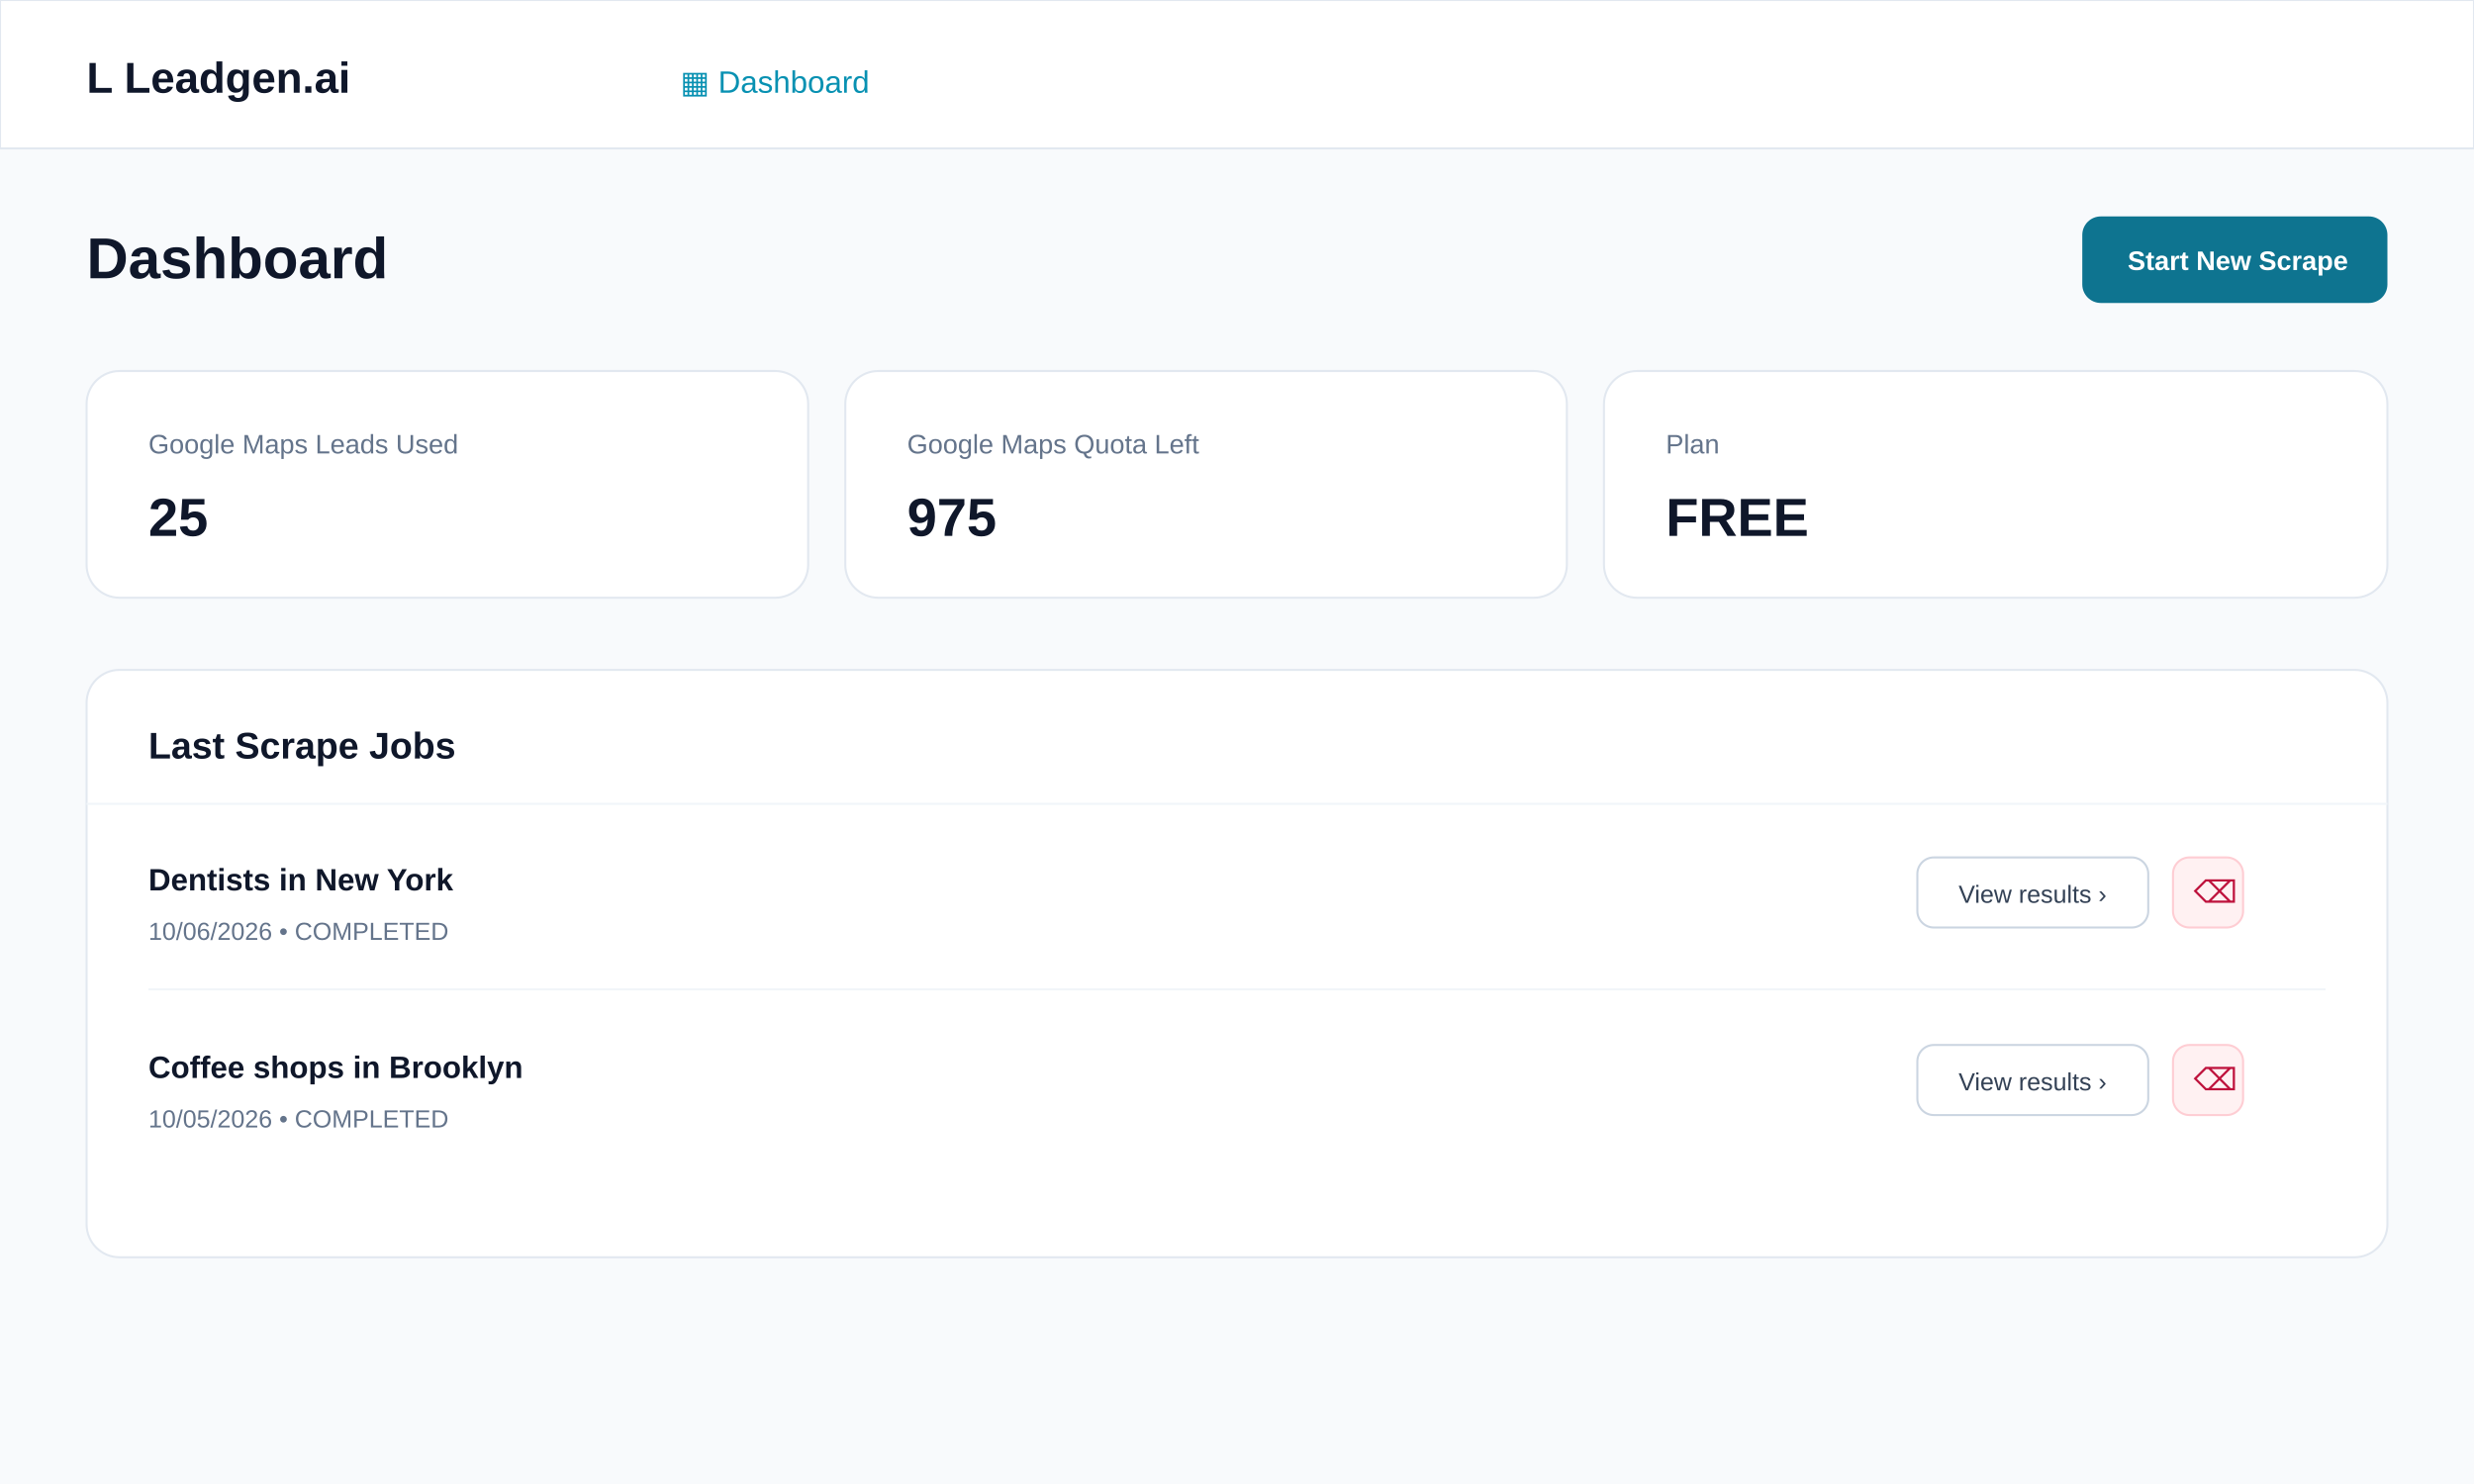
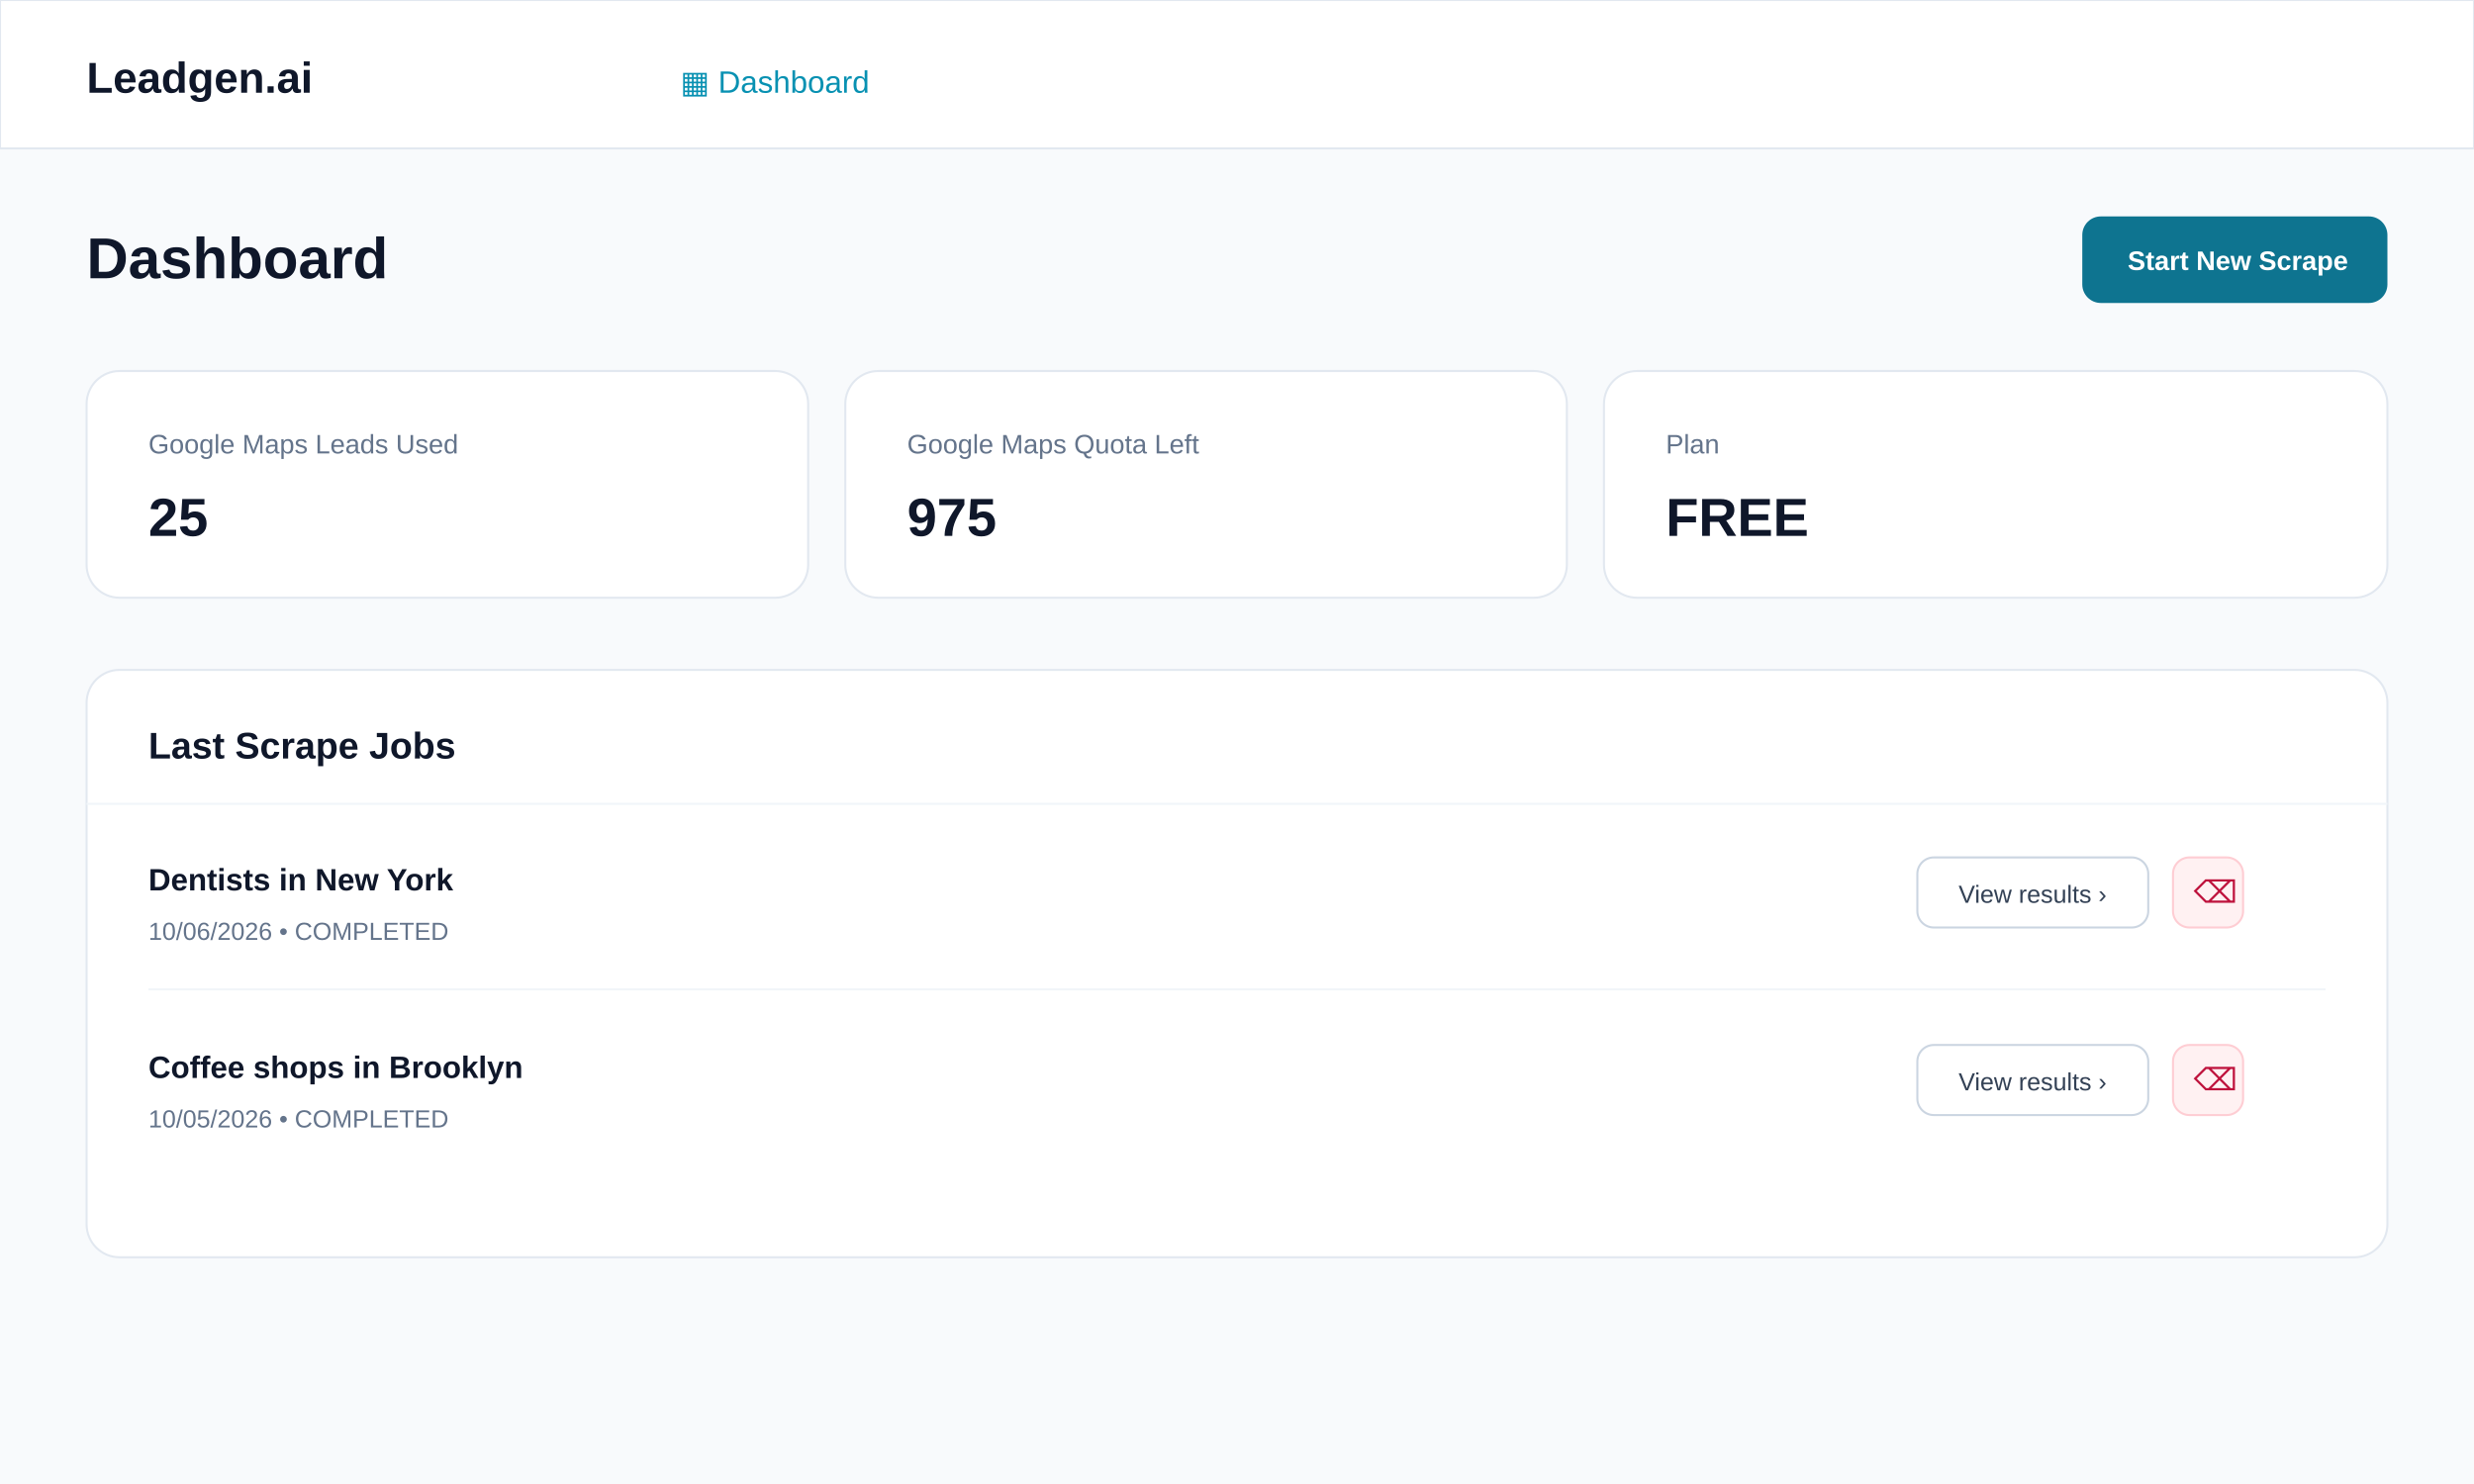
<svg xmlns="http://www.w3.org/2000/svg" width="1200" height="720" viewBox="0 0 1200 720" role="img" aria-labelledby="title desc">
  <rect width="1200" height="720" fill="#f8fafc" />
  <rect width="1200" height="72" fill="#fff" stroke="#e2e8f0" />
-   <text x="42" y="45" font-family="Arial" font-size="21" font-weight="700" fill="#0f172a">L  Leadgen.ai</text>
+   <text x="42" y="45" font-family="Arial" font-size="21" font-weight="700" fill="#0f172a">Leadgen.ai</text>
  <text x="330" y="45" font-family="Arial" font-size="15" fill="#0891b2">▦  Dashboard</text>
  <text x="42" y="135" font-family="Arial" font-size="28" font-weight="700" fill="#0f172a">Dashboard</text>
  <rect x="1010" y="105" width="148" height="42" rx="9" fill="#0e7490" />
  <text x="1032" y="131" font-family="Arial" font-size="13" font-weight="700" fill="#fff">Start New Scrape</text>
  <rect x="42" y="180" width="350" height="110" rx="16" fill="#fff" stroke="#e2e8f0" />
  <rect x="410" y="180" width="350" height="110" rx="16" fill="#fff" stroke="#e2e8f0" />
  <rect x="778" y="180" width="380" height="110" rx="16" fill="#fff" stroke="#e2e8f0" />
  <text x="72" y="220" font-family="Arial" font-size="13" fill="#64748b">Google Maps Leads Used</text>
  <text x="72" y="260" font-family="Arial" font-size="26" font-weight="700" fill="#0f172a">25</text>
  <text x="440" y="220" font-family="Arial" font-size="13" fill="#64748b">Google Maps Quota Left</text>
  <text x="440" y="260" font-family="Arial" font-size="26" font-weight="700" fill="#0f172a">975</text>
  <text x="808" y="220" font-family="Arial" font-size="13" fill="#64748b">Plan</text>
  <text x="808" y="260" font-family="Arial" font-size="26" font-weight="700" fill="#0f172a">FREE</text>
  <rect x="42" y="325" width="1116" height="285" rx="16" fill="#fff" stroke="#e2e8f0" />
  <text x="72" y="368" font-family="Arial" font-size="18" font-weight="700" fill="#0f172a">Last Scrape Jobs</text>
  <line x1="42" y1="390" x2="1158" y2="390" stroke="#f1f5f9" />
  <text x="72" y="432" font-family="Arial" font-size="15" font-weight="700" fill="#0f172a">Dentists in New York</text>
  <text x="72" y="456" font-family="Arial" font-size="12" fill="#64748b">10/06/2026  •  COMPLETED</text>
  <rect x="930" y="416" width="112" height="34" rx="8" fill="#fff" stroke="#cbd5e1" />
  <text x="950" y="438" font-family="Arial" font-size="12" fill="#334155">View results ›</text>
  <rect x="1054" y="416" width="34" height="34" rx="8" fill="#fff1f2" stroke="#fecdd3" />
  <text x="1064" y="438" font-family="Arial" font-size="15" fill="#be123c">⌫</text>
  <line x1="72" y1="480" x2="1128" y2="480" stroke="#f1f5f9" />
  <text x="72" y="523" font-family="Arial" font-size="15" font-weight="700" fill="#0f172a">Coffee shops in Brooklyn</text>
  <text x="72" y="547" font-family="Arial" font-size="12" fill="#64748b">10/05/2026  •  COMPLETED</text>
  <rect x="930" y="507" width="112" height="34" rx="8" fill="#fff" stroke="#cbd5e1" />
  <text x="950" y="529" font-family="Arial" font-size="12" fill="#334155">View results ›</text>
  <rect x="1054" y="507" width="34" height="34" rx="8" fill="#fff1f2" stroke="#fecdd3" />
  <text x="1064" y="529" font-family="Arial" font-size="15" fill="#be123c">⌫</text>
</svg>
